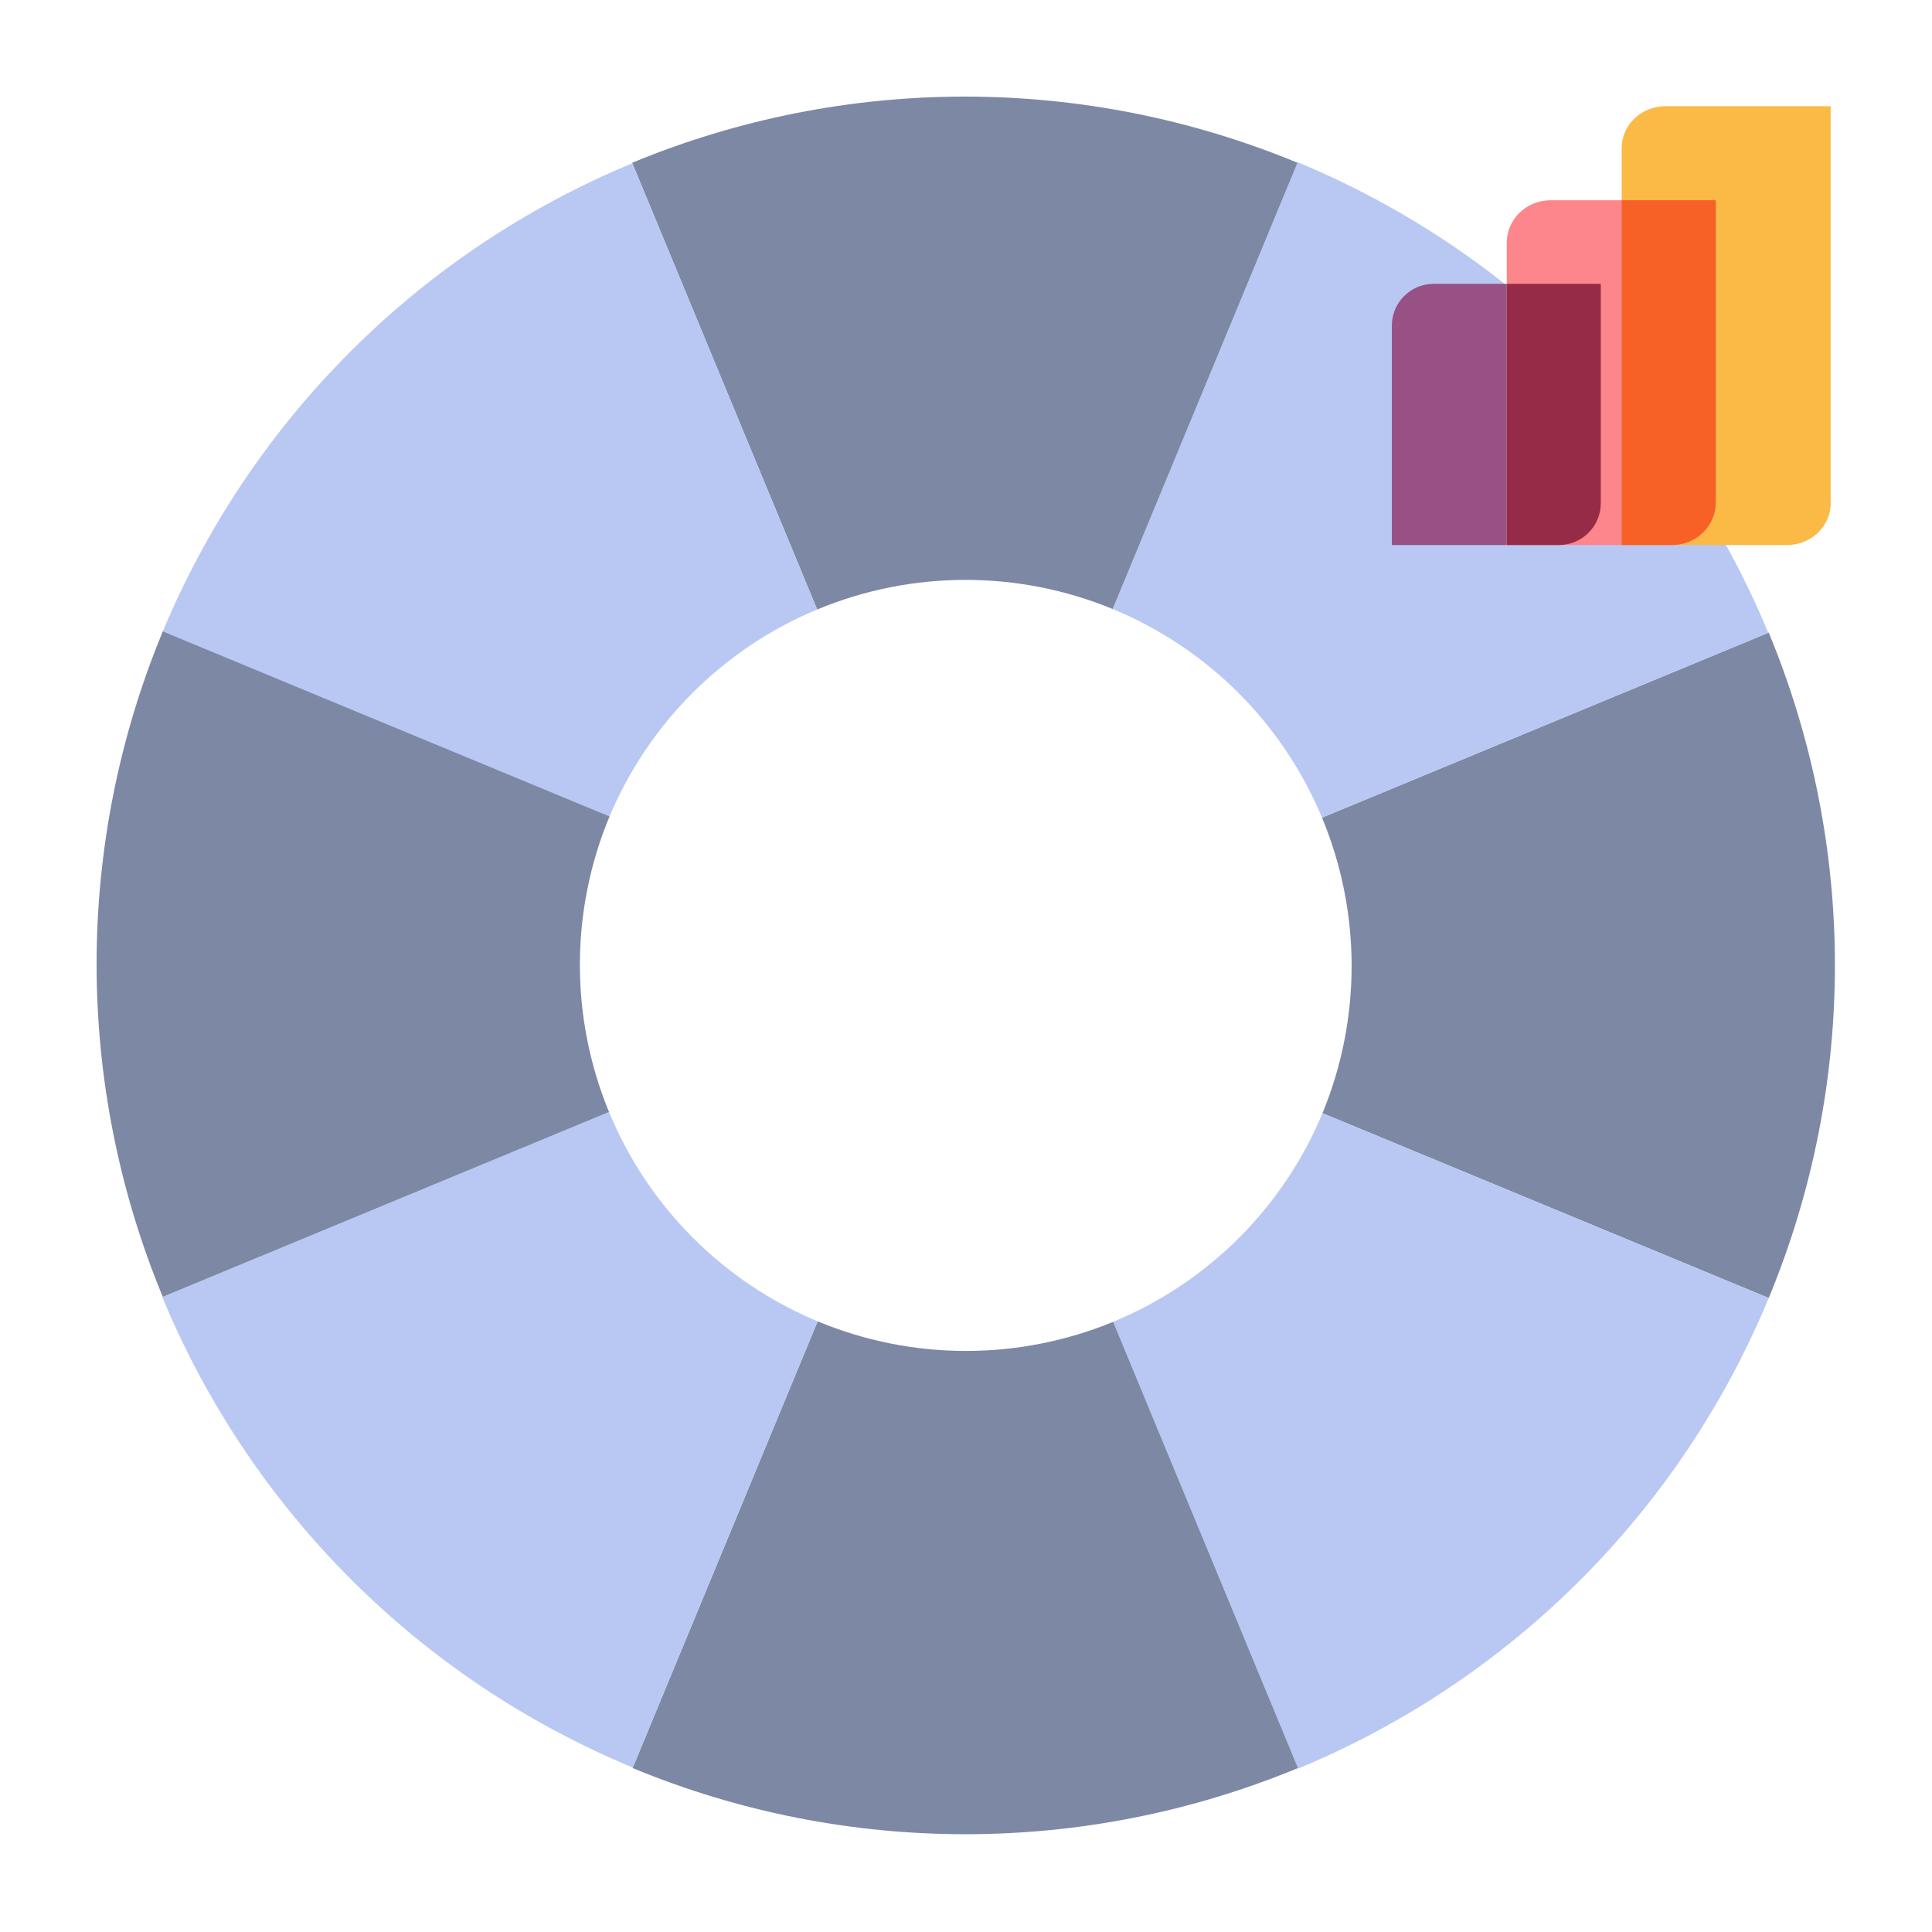
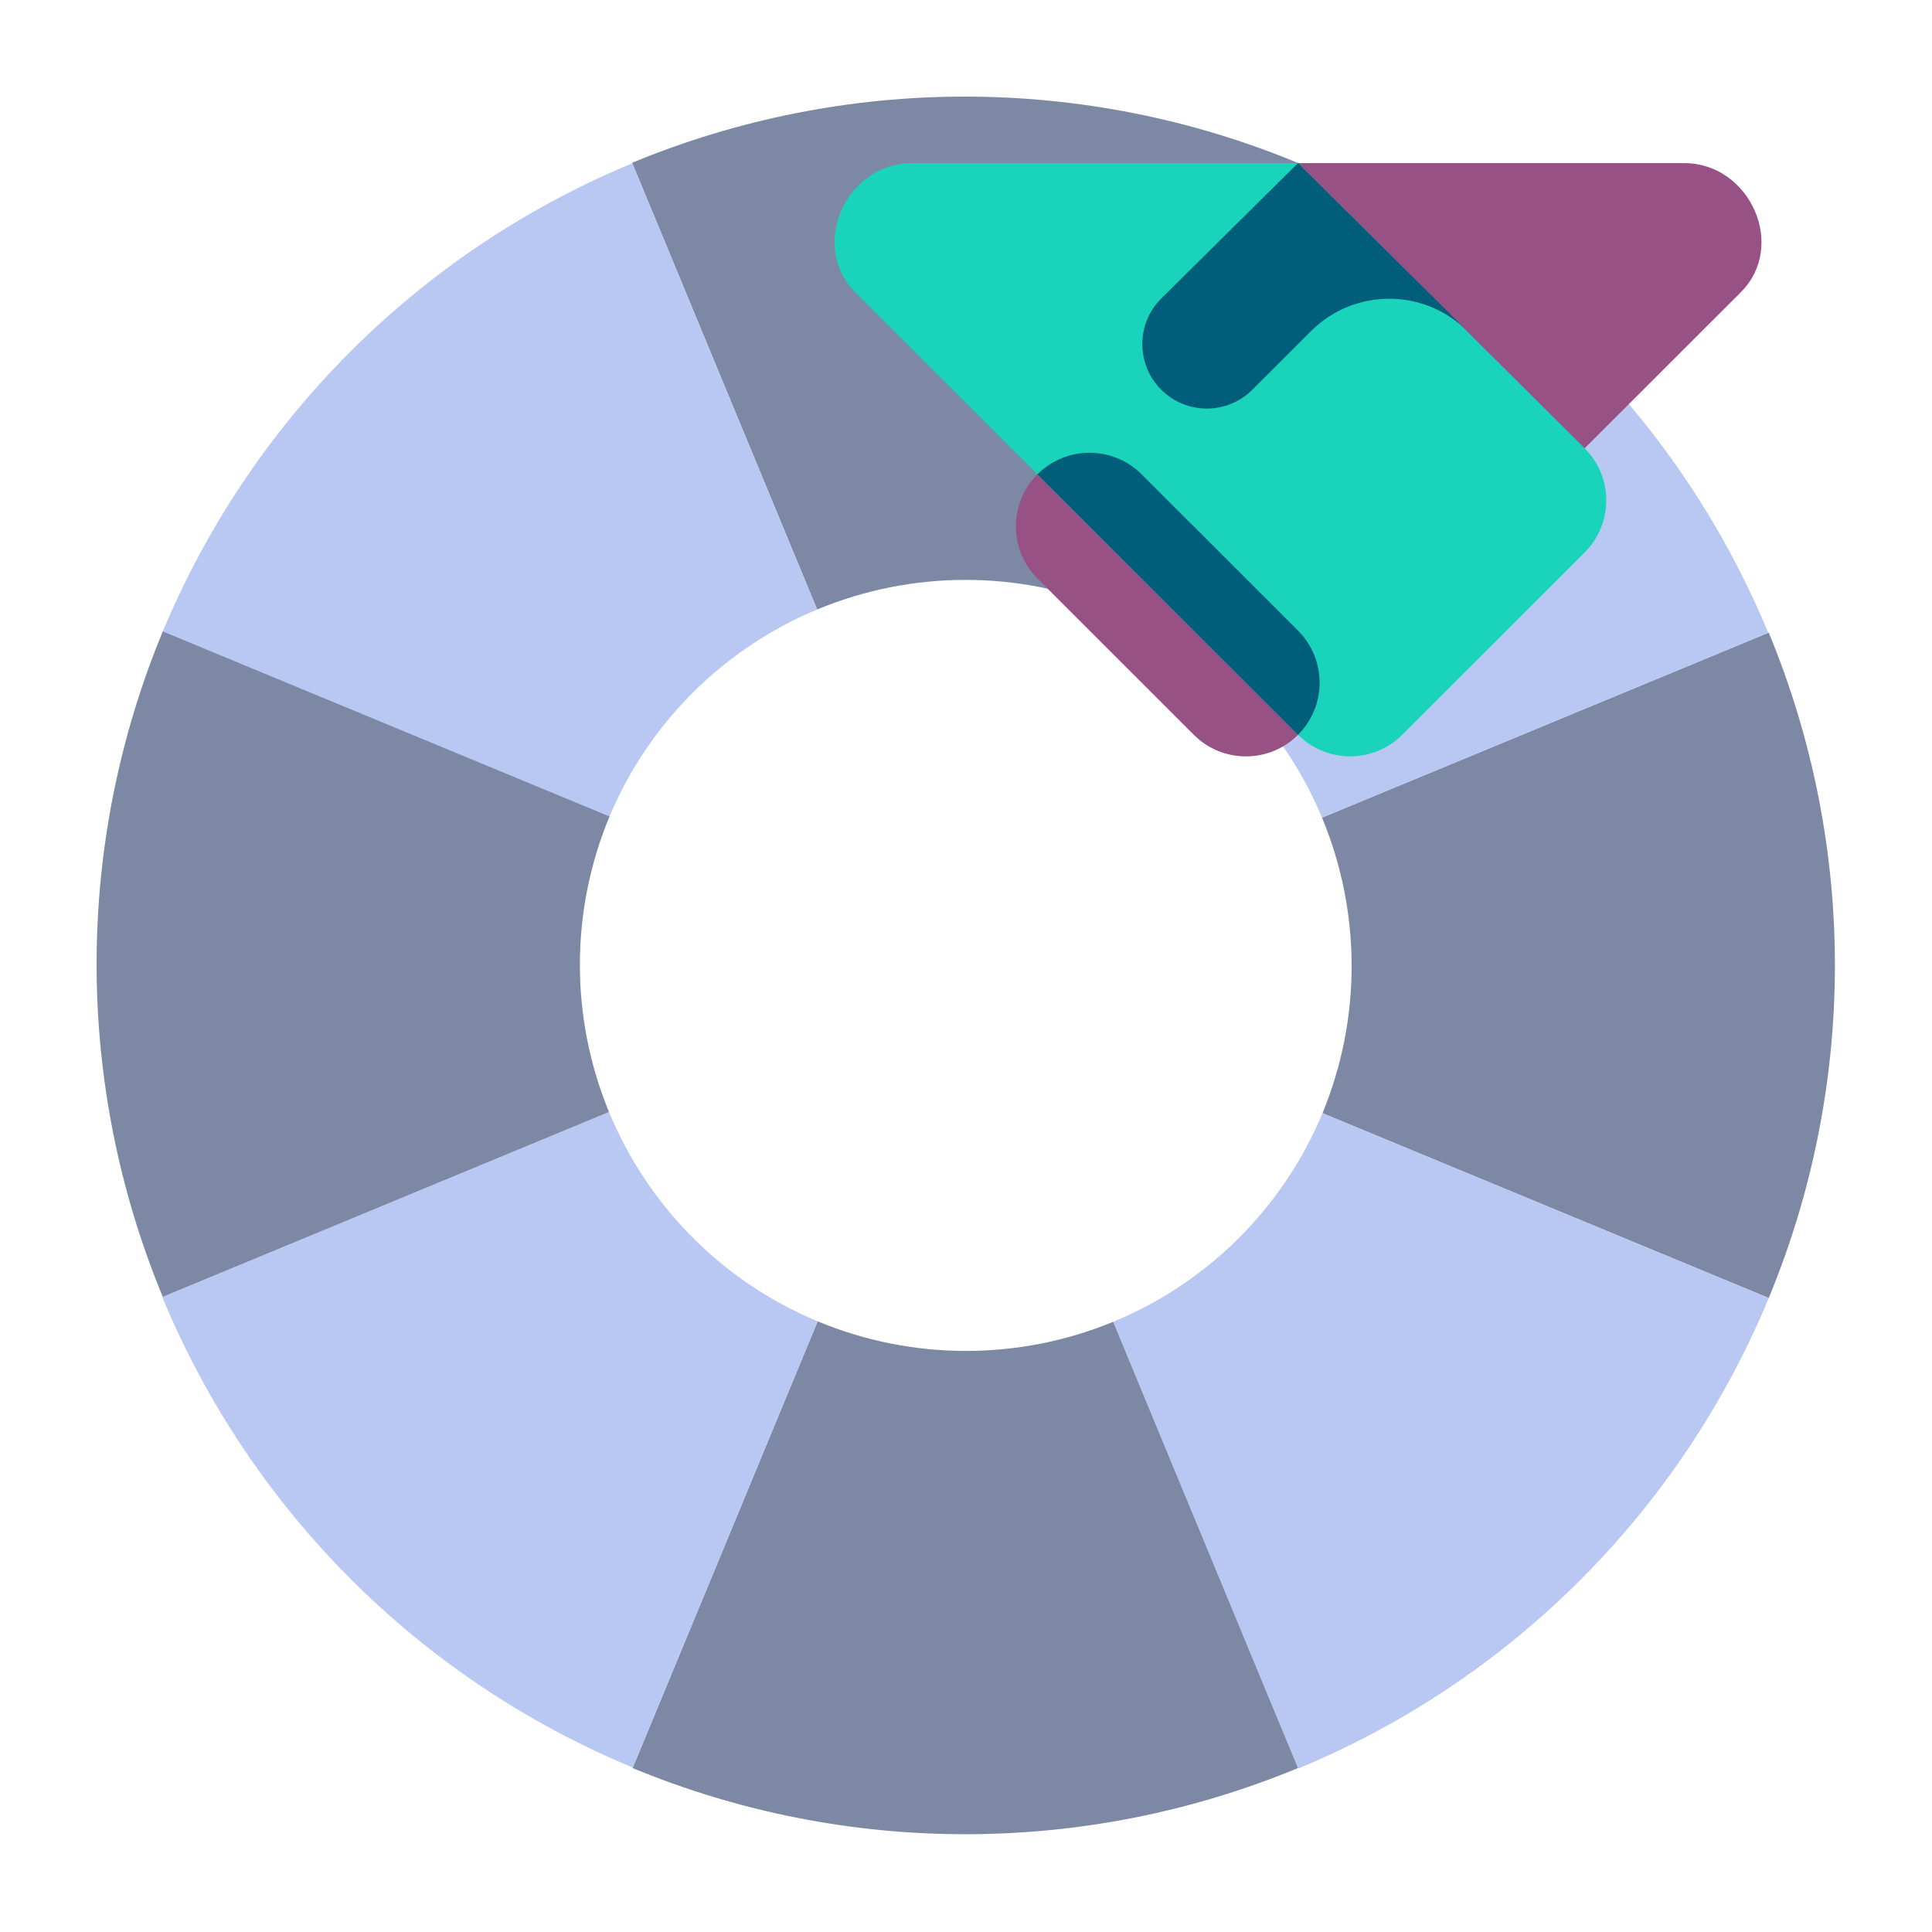
<svg xmlns="http://www.w3.org/2000/svg" width="200mm" height="200mm" viewBox="0 0 200 200" version="1.1" id="svg5">
  <defs id="defs2" />
  <g id="layer1">
    <path id="path1927" style="fill:#7d88a5;fill-opacity:1;stroke-width:0.067;paint-order:stroke fill markers" d="m 183.099,134.37 a 90,90 0 0 0 -1.9e-4,-68.883 l -46.244,19.155 a 40,40 0 0 1 0.05,30.594 z" />
    <path id="path1927-7" style="fill:#b8c8f3;fill-opacity:1;stroke-width:0.067;paint-order:stroke fill markers" d="M 183.048,65.508 A 90,90 0 0 0 134.341,16.801 l -19.155,46.244 a 40,40 0 0 1 21.668,21.597 z" />
    <path id="path1927-9" style="fill:#7d88a5;fill-opacity:1;stroke-width:0.067;paint-order:stroke fill markers" d="m 134.32,16.851 a 90,90 0 0 0 -68.883,1.94e-4 l 19.155,46.244 a 40,40 0 0 1 30.594,-0.05 z" />
    <path id="path1927-7-3" style="fill:#b8c8f3;fill-opacity:1;stroke-width:0.067;paint-order:stroke fill markers" d="M 65.458,16.901 A 90,90 0 0 0 16.751,65.609 L 62.995,84.764 A 40,40 0 0 1 84.592,63.095 Z" />
    <path id="path1927-6" style="fill:#b8c8f3;fill-opacity:1;stroke-width:0.067;paint-order:stroke fill markers" d="m 183.099,134.37 a 90,90 0 0 1 -48.708,48.707 l -19.155,-46.244 a 40,40 0 0 0 21.668,-21.597 z" />
-     <path id="path1927-7-0" style="fill:#7d88a5;fill-opacity:1;stroke-width:0.067;paint-order:stroke fill markers" d="m 134.37,183.028 a 90,90 0 0 1 -68.883,-2e-4 l 19.155,-46.244 a 40,40 0 0 0 30.594,0.05 z" />
+     <path id="path1927-7-0" style="fill:#7d88a5;fill-opacity:1;stroke-width:0.067;paint-order:stroke fill markers" d="m 134.37,183.028 a 90,90 0 0 1 -68.883,-2e-4 L 84.642,136.783 a 40,40 0 0 0 30.594,0.05 z" />
    <path id="path1927-9-6" style="fill:#b8c8f3;fill-opacity:1;stroke-width:0.067;paint-order:stroke fill markers" d="M 65.508,182.977 A 90,90 0 0 1 16.801,134.27 L 63.045,115.115 a 40,40 0 0 0 21.597,21.668 z" />
-     <path id="path1927-7-3-2" style="fill:#7d88a5;fill-opacity:1;stroke-width:0.067;paint-order:stroke fill markers" d="m 16.851,134.249 a 90,90 0 0 1 2e-4,-68.883 l 46.244,19.155 a 40,40 0 0 0 -0.05,30.594 z" />
-     <g id="g850" transform="matrix(1.081587,0,0,1.081587,139.7566,6.669394)">
-       <path d="m 4,25 a 4,4 0 0 1 4,-4 h 7 V 46 H 4 Z" fill="#985184" id="path829" />
-       <path d="M 26,8 C 26,5.79 27.876,4 30.19,4 H 46 v 38 c 0,2.21 -1.876,4 -4.19,4 H 26 Z" fill="#fbb945" id="path831" />
-       <path d="M 15,17.067 C 15,14.821 16.876,13 19.19,13 H 35 V 41.933 C 35,44.179 33.124,46 30.81,46 H 15 Z" fill="#fc868b" id="path833" />
-       <path d="m 26,46 h 4.81 C 33.124,46 35,44.179 35,41.933 V 13 h -9 z" fill="#f86126" id="path835" />
-       <path d="m 15,46 4.995,-0.002 A 4.005,4.005 0 0 0 24,41.995 V 21 h -9 z" fill="#962b48" id="path837" />
+     <path id="path1927-7-3-2" style="fill:#7d88a5;fill-opacity:1;stroke-width:0.067;paint-order:stroke fill markers" d="m 16.851,134.249 a 90,90 0 0 1 2e-4,-68.883 L 63.095,84.521 a 40,40 0 0 0 -0.05,30.594 z" />
+     <g id="g844" transform="matrix(1.919206,0,0,1.919206,86.38998,-0.3897056)">
+       <path d="m 45.873,9 c 3.52,0.041 5.504,4.474 3.013,6.964 L 40.462,24.383 36.5,27 25,9 Z M 10.946,25.79 a 3.972,3.972 0 0 0 0,5.618 l 8.433,8.43 a 3.977,3.977 0 0 0 5.623,0 L 23.5,36 15,27 10.945,25.788 Z" fill="#985184" id="path829" />
+       <path d="M 1.114,15.964 C -1.377,13.474 0.608,9.041 4.128,9 H 25 l 15.461,15.383 a 3.972,3.972 0 0 1 0,5.62 l -9.84,9.833 a 3.977,3.977 0 0 1 -5.621,0 z" fill="#1ad3bb" id="path831" />
+       <path d="m 25,39.837 a 3.972,3.972 0 0 0 0,-5.62 l -8.434,-8.428 a 3.977,3.977 0 0 0 -5.623,0 z M 17.62,16.306 25,9 l 9.136,9.062 a 5.966,5.966 0 0 0 -8.433,0 l -3.163,3.16 a 3.48,3.48 0 0 1 -4.92,0 3.475,3.475 0 0 1 0,-4.916 z" fill="#005e7a" id="path833" />
    </g>
  </g>
</svg>
